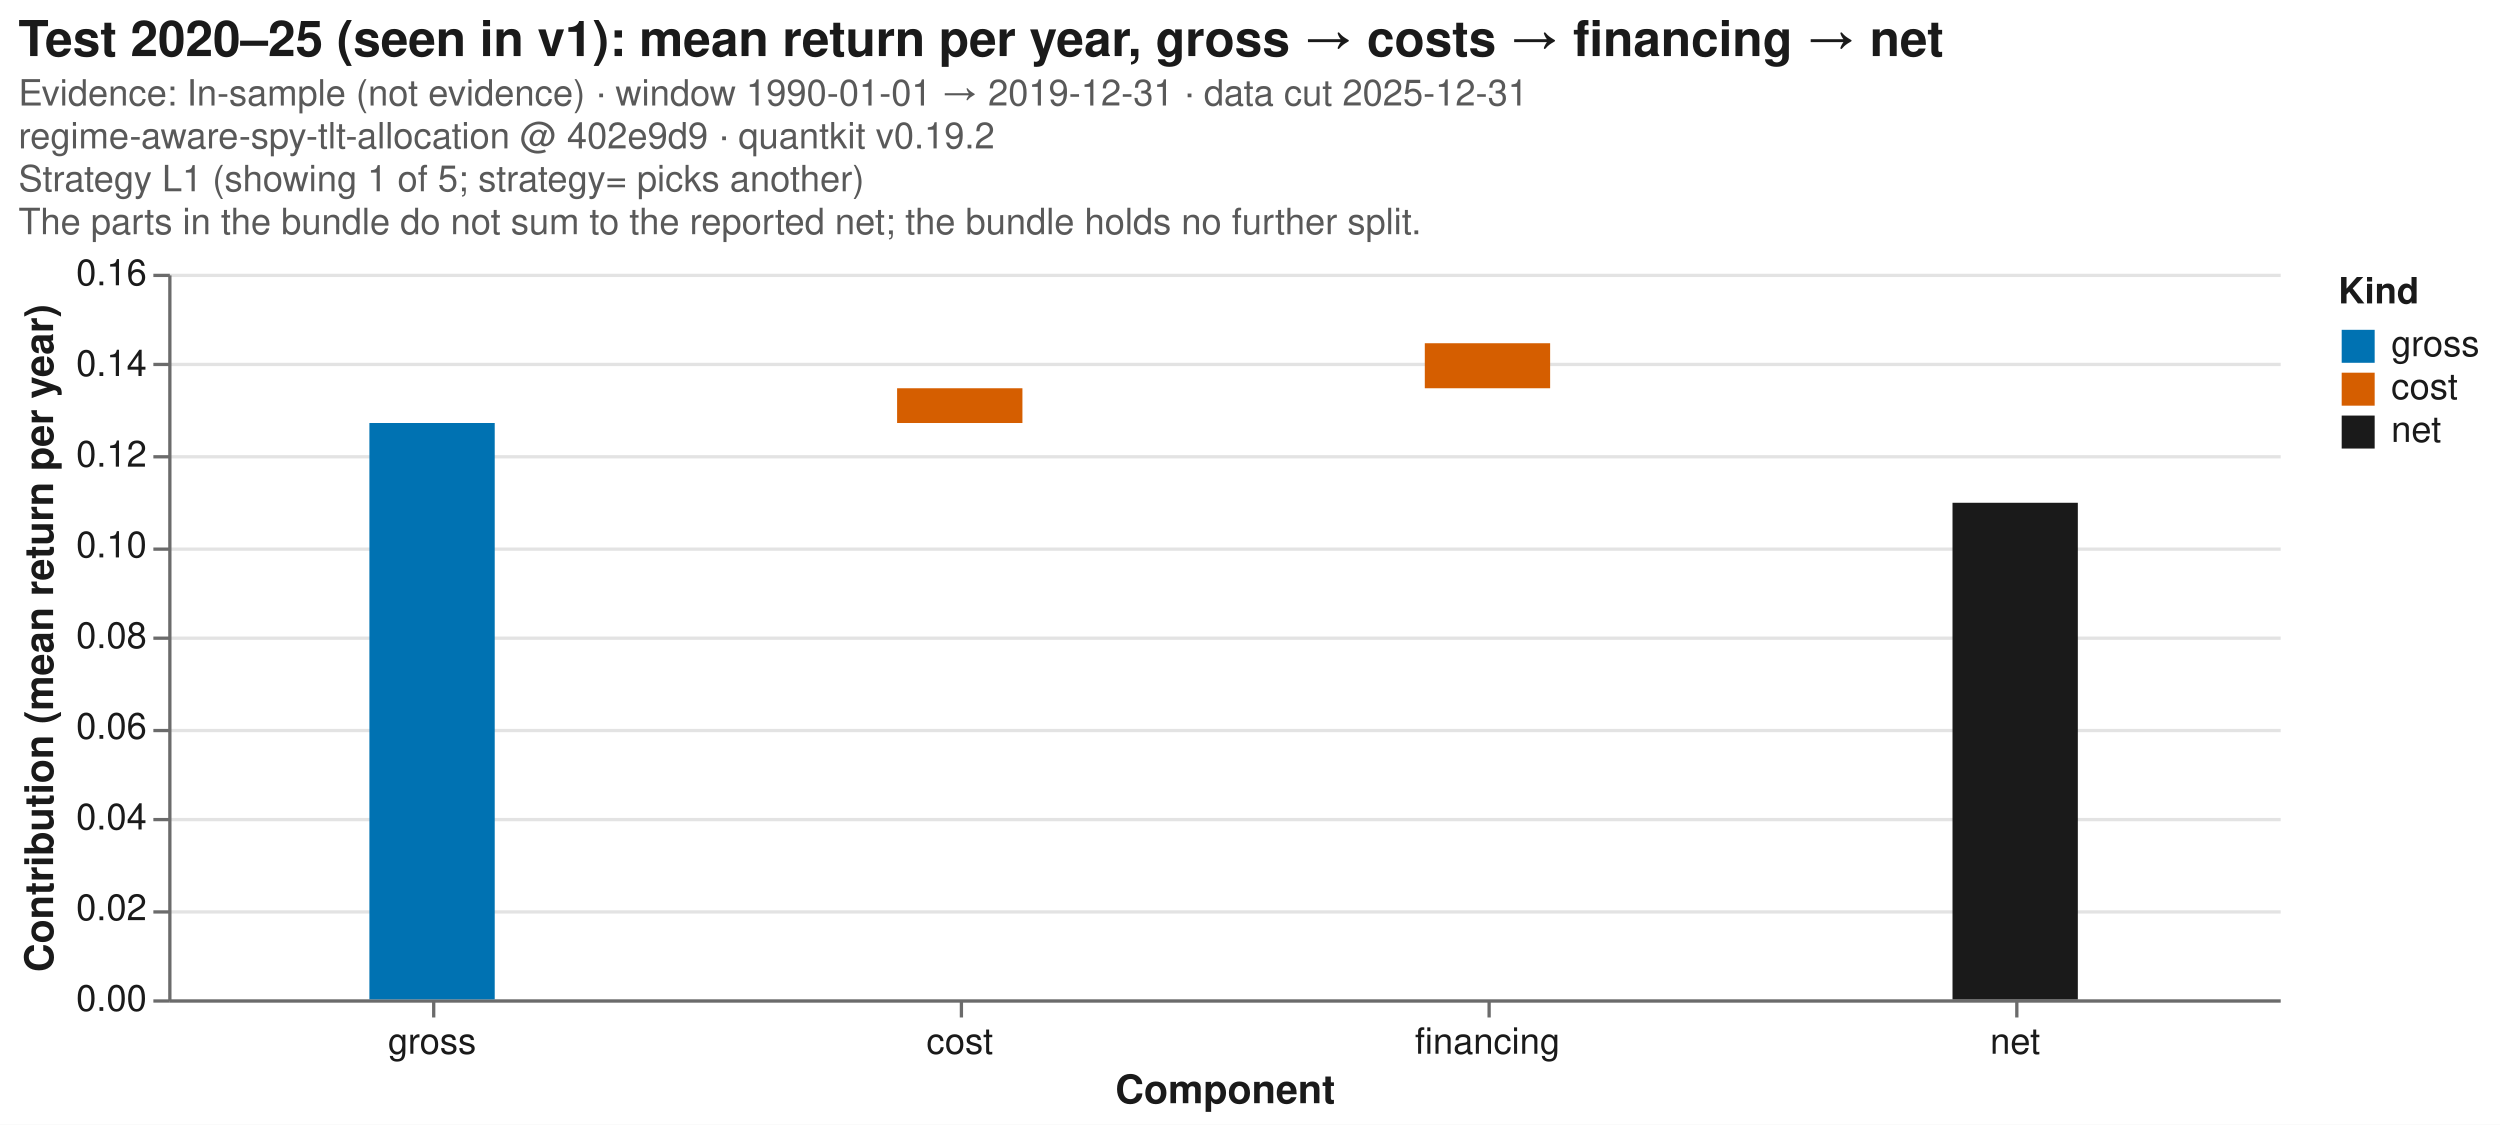
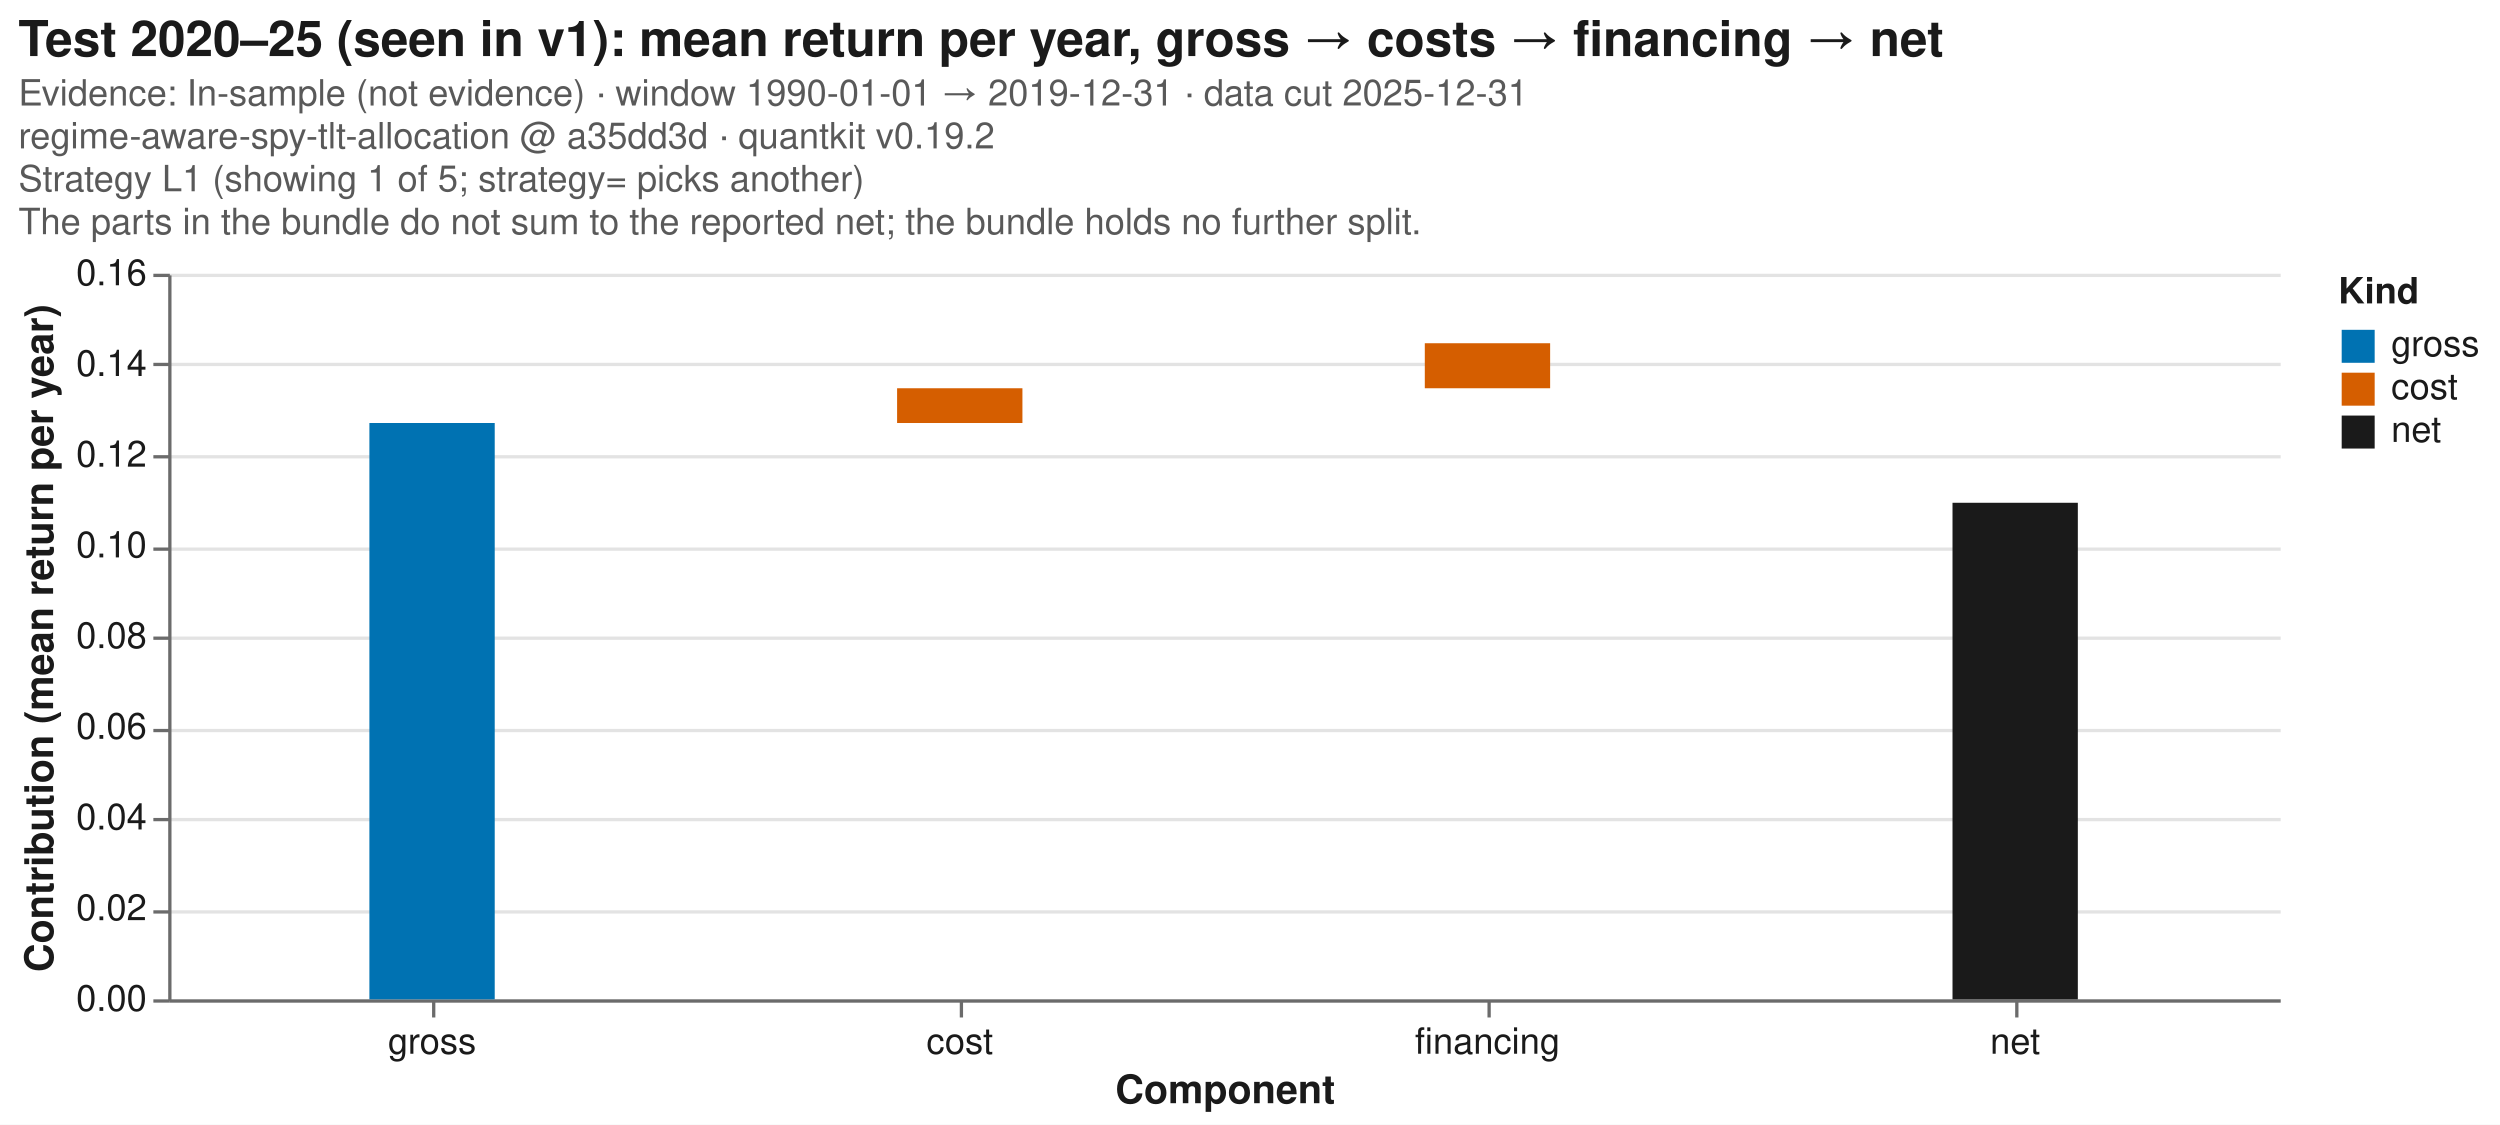
<svg xmlns="http://www.w3.org/2000/svg" version="1.1" class="marks" width="758" height="341" viewBox="0 0 758 341">
  <rect width="758" height="341" fill="#FFFFFF" />
  <g fill="none" stroke-miterlimit="10" transform="translate(51,83)">
    <g class="mark-group role-frame root" role="graphics-object" aria-roledescription="group mark container">
      <g transform="translate(0,0)">
        <path class="background" aria-hidden="true" d="M0,0h640v220h-640Z" />
        <g>
          <g class="mark-group role-axis" aria-hidden="true">
            <g transform="translate(0.5,0.5)">
              <path class="background" aria-hidden="true" d="M0,0h0v0h0Z" pointer-events="none" />
              <g>
                <g class="mark-rule role-axis-grid" pointer-events="none">
                  <line transform="translate(0,220)" x2="640" y2="0" stroke="#E3E3E3" stroke-width="1" opacity="1" />
                  <line transform="translate(0,193)" x2="640" y2="0" stroke="#E3E3E3" stroke-width="1" opacity="1" />
                  <line transform="translate(0,165)" x2="640" y2="0" stroke="#E3E3E3" stroke-width="1" opacity="1" />
                  <line transform="translate(0,138)" x2="640" y2="0" stroke="#E3E3E3" stroke-width="1" opacity="1" />
                  <line transform="translate(0,110)" x2="640" y2="0" stroke="#E3E3E3" stroke-width="1" opacity="1" />
                  <line transform="translate(0,83)" x2="640" y2="0" stroke="#E3E3E3" stroke-width="1" opacity="1" />
                  <line transform="translate(0,55)" x2="640" y2="0" stroke="#E3E3E3" stroke-width="1" opacity="1" />
                  <line transform="translate(0,27)" x2="640" y2="0" stroke="#E3E3E3" stroke-width="1" opacity="1" />
                  <line transform="translate(0,0)" x2="640" y2="0" stroke="#E3E3E3" stroke-width="1" opacity="1" />
                </g>
              </g>
              <path class="foreground" aria-hidden="true" d="" pointer-events="none" display="none" />
            </g>
          </g>
          <g class="mark-group role-axis" role="graphics-symbol" aria-roledescription="axis" aria-label="X-axis titled 'Component' for a discrete scale with 4 values: gross, cost, financing, net">
            <g transform="translate(0.5,220.5)">
              <path class="background" aria-hidden="true" d="M0,0h0v0h0Z" pointer-events="none" />
              <g>
                <g class="mark-rule role-axis-tick" pointer-events="none">
                  <line transform="translate(80,0)" x2="0" y2="5" stroke="#6B6B6B" stroke-width="1" opacity="1" />
                  <line transform="translate(240,0)" x2="0" y2="5" stroke="#6B6B6B" stroke-width="1" opacity="1" />
                  <line transform="translate(400,0)" x2="0" y2="5" stroke="#6B6B6B" stroke-width="1" opacity="1" />
                  <line transform="translate(560,0)" x2="0" y2="5" stroke="#6B6B6B" stroke-width="1" opacity="1" />
                </g>
                <g class="mark-text role-axis-label" pointer-events="none">
                  <text text-anchor="middle" transform="translate(79.5,16)" font-family="Helvetica Neue, Helvetica, Arial, sans-serif" font-size="11px" fill="#1A1A1A" opacity="1">gross</text>
                  <text text-anchor="middle" transform="translate(239.5,16)" font-family="Helvetica Neue, Helvetica, Arial, sans-serif" font-size="11px" fill="#1A1A1A" opacity="1">cost</text>
                  <text text-anchor="middle" transform="translate(399.5,16)" font-family="Helvetica Neue, Helvetica, Arial, sans-serif" font-size="11px" fill="#1A1A1A" opacity="1">financing</text>
                  <text text-anchor="middle" transform="translate(559.5,16)" font-family="Helvetica Neue, Helvetica, Arial, sans-serif" font-size="11px" fill="#1A1A1A" opacity="1">net</text>
                </g>
                <g class="mark-rule role-axis-domain" pointer-events="none">
                  <line transform="translate(0,0)" x2="640" y2="0" stroke="#6B6B6B" stroke-width="1" opacity="1" />
                </g>
                <g class="mark-text role-axis-title" pointer-events="none">
                  <text text-anchor="middle" transform="translate(320,31)" font-family="Helvetica Neue, Helvetica, Arial, sans-serif" font-size="12px" font-weight="bold" fill="#1A1A1A" opacity="1">Component</text>
                </g>
              </g>
              <path class="foreground" aria-hidden="true" d="" pointer-events="none" display="none" />
            </g>
          </g>
          <g class="mark-group role-axis" role="graphics-symbol" aria-roledescription="axis" aria-label="Y-axis titled 'Contribution (mean return per year)' for a linear scale with values from 0.00 to 0.16">
            <g transform="translate(0.5,0.5)">
              <path class="background" aria-hidden="true" d="M0,0h0v0h0Z" pointer-events="none" />
              <g>
                <g class="mark-rule role-axis-tick" pointer-events="none">
                  <line transform="translate(0,220)" x2="-5" y2="0" stroke="#6B6B6B" stroke-width="1" opacity="1" />
                  <line transform="translate(0,193)" x2="-5" y2="0" stroke="#6B6B6B" stroke-width="1" opacity="1" />
                  <line transform="translate(0,165)" x2="-5" y2="0" stroke="#6B6B6B" stroke-width="1" opacity="1" />
                  <line transform="translate(0,138)" x2="-5" y2="0" stroke="#6B6B6B" stroke-width="1" opacity="1" />
                  <line transform="translate(0,110)" x2="-5" y2="0" stroke="#6B6B6B" stroke-width="1" opacity="1" />
                  <line transform="translate(0,83)" x2="-5" y2="0" stroke="#6B6B6B" stroke-width="1" opacity="1" />
                  <line transform="translate(0,55)" x2="-5" y2="0" stroke="#6B6B6B" stroke-width="1" opacity="1" />
                  <line transform="translate(0,27)" x2="-5" y2="0" stroke="#6B6B6B" stroke-width="1" opacity="1" />
                  <line transform="translate(0,0)" x2="-5" y2="0" stroke="#6B6B6B" stroke-width="1" opacity="1" />
                </g>
                <g class="mark-text role-axis-label" pointer-events="none">
                  <text text-anchor="end" transform="translate(-7,223)" font-family="Helvetica Neue, Helvetica, Arial, sans-serif" font-size="11px" fill="#1A1A1A" opacity="1">0.00</text>
                  <text text-anchor="end" transform="translate(-7,195.5)" font-family="Helvetica Neue, Helvetica, Arial, sans-serif" font-size="11px" fill="#1A1A1A" opacity="1">0.02</text>
                  <text text-anchor="end" transform="translate(-7,168)" font-family="Helvetica Neue, Helvetica, Arial, sans-serif" font-size="11px" fill="#1A1A1A" opacity="1">0.04</text>
                  <text text-anchor="end" transform="translate(-7,140.5)" font-family="Helvetica Neue, Helvetica, Arial, sans-serif" font-size="11px" fill="#1A1A1A" opacity="1">0.06</text>
                  <text text-anchor="end" transform="translate(-7,113)" font-family="Helvetica Neue, Helvetica, Arial, sans-serif" font-size="11px" fill="#1A1A1A" opacity="1">0.08</text>
                  <text text-anchor="end" transform="translate(-7,85.5)" font-family="Helvetica Neue, Helvetica, Arial, sans-serif" font-size="11px" fill="#1A1A1A" opacity="1">0.10</text>
                  <text text-anchor="end" transform="translate(-7,58)" font-family="Helvetica Neue, Helvetica, Arial, sans-serif" font-size="11px" fill="#1A1A1A" opacity="1">0.12</text>
                  <text text-anchor="end" transform="translate(-7,30.5)" font-family="Helvetica Neue, Helvetica, Arial, sans-serif" font-size="11px" fill="#1A1A1A" opacity="1">0.14</text>
                  <text text-anchor="end" transform="translate(-7,3)" font-family="Helvetica Neue, Helvetica, Arial, sans-serif" font-size="11px" fill="#1A1A1A" opacity="1">0.16</text>
                </g>
                <g class="mark-rule role-axis-domain" pointer-events="none">
                  <line transform="translate(0,220)" x2="0" y2="-220" stroke="#6B6B6B" stroke-width="1" opacity="1" />
                </g>
                <g class="mark-text role-axis-title" pointer-events="none">
                  <text text-anchor="middle" transform="translate(-32.406,110) rotate(-90) translate(0,-3)" font-family="Helvetica Neue, Helvetica, Arial, sans-serif" font-size="12px" font-weight="bold" fill="#1A1A1A" opacity="1">Contribution (mean return per year)</text>
                </g>
              </g>
              <path class="foreground" aria-hidden="true" d="" pointer-events="none" display="none" />
            </g>
          </g>
          <g class="mark-rect role-mark marks" role="graphics-object" aria-roledescription="rect mark container">
            <path aria-label="Component: gross; Contribution (mean return per year): 0; Kind: gross; part: gross; value: 0.1271" role="graphics-symbol" aria-roledescription="bar" d="M61,45.255h38v174.745h-38Z" fill="#0072B2" />
            <path aria-label="Component: cost; Contribution (mean return per year): 0.127087032981; Kind: cost; part: cost; value: −0.007663" role="graphics-symbol" aria-roledescription="bar" d="M221,34.719h38v10.537h-38Z" fill="#D55E00" />
            <path aria-label="Component: financing; Contribution (mean return per year): 0.134749948051; Kind: cost; part: financing; value: −0.009927" role="graphics-symbol" aria-roledescription="bar" d="M381,21.07h38v13.649h-38Z" fill="#D55E00" />
            <path aria-label="Component: net; Contribution (mean return per year): 0; Kind: net; part: net; value: 0.1095" role="graphics-symbol" aria-roledescription="bar" d="M541,69.441h38v150.559h-38Z" fill="#1A1A1A" />
          </g>
          <g class="mark-group role-legend" role="graphics-symbol" aria-roledescription="legend" aria-label="Symbol legend titled 'Kind' for fill color with 3 values: gross, cost, net">
            <g transform="translate(658,0)">
              <path class="background" aria-hidden="true" d="M0,0h44v53h-44Z" pointer-events="none" />
              <g>
                <g class="mark-group role-legend-entry">
                  <g transform="translate(0,16)">
                    <path class="background" aria-hidden="true" d="M0,0h0v0h0Z" pointer-events="none" />
                    <g>
                      <g class="mark-group role-scope" role="graphics-object" aria-roledescription="group mark container">
                        <g transform="translate(0,0)">
                          <path class="background" aria-hidden="true" d="M0,0h43.093v11h-43.093Z" pointer-events="none" opacity="1" />
                          <g>
                            <g class="mark-symbol role-legend-symbol" pointer-events="none">
                              <path transform="translate(6,6)" d="M-5,-5h10v10h-10Z" fill="#0072B2" stroke-width="1.5" opacity="1" />
                            </g>
                            <g class="mark-text role-legend-label" pointer-events="none">
                              <text text-anchor="start" transform="translate(16,9)" font-family="Helvetica Neue, Helvetica, Arial, sans-serif" font-size="11px" fill="#1A1A1A" opacity="1">gross</text>
                            </g>
                          </g>
                          <path class="foreground" aria-hidden="true" d="" pointer-events="none" display="none" />
                        </g>
                        <g transform="translate(0,13)">
                          <path class="background" aria-hidden="true" d="M0,0h43.093v11h-43.093Z" pointer-events="none" opacity="1" />
                          <g>
                            <g class="mark-symbol role-legend-symbol" pointer-events="none">
                              <path transform="translate(6,6)" d="M-5,-5h10v10h-10Z" fill="#D55E00" stroke-width="1.5" opacity="1" />
                            </g>
                            <g class="mark-text role-legend-label" pointer-events="none">
                              <text text-anchor="start" transform="translate(16,9)" font-family="Helvetica Neue, Helvetica, Arial, sans-serif" font-size="11px" fill="#1A1A1A" opacity="1">cost</text>
                            </g>
                          </g>
                          <path class="foreground" aria-hidden="true" d="" pointer-events="none" display="none" />
                        </g>
                        <g transform="translate(0,26)">
                          <path class="background" aria-hidden="true" d="M0,0h43.093v11h-43.093Z" pointer-events="none" opacity="1" />
                          <g>
                            <g class="mark-symbol role-legend-symbol" pointer-events="none">
                              <path transform="translate(6,6)" d="M-5,-5h10v10h-10Z" fill="#1A1A1A" stroke-width="1.5" opacity="1" />
                            </g>
                            <g class="mark-text role-legend-label" pointer-events="none">
                              <text text-anchor="start" transform="translate(16,9)" font-family="Helvetica Neue, Helvetica, Arial, sans-serif" font-size="11px" fill="#1A1A1A" opacity="1">net</text>
                            </g>
                          </g>
                          <path class="foreground" aria-hidden="true" d="" pointer-events="none" display="none" />
                        </g>
                      </g>
                    </g>
                    <path class="foreground" aria-hidden="true" d="" pointer-events="none" display="none" />
                  </g>
                </g>
                <g class="mark-text role-legend-title" pointer-events="none">
                  <text text-anchor="start" transform="translate(0,9)" font-family="Helvetica Neue, Helvetica, Arial, sans-serif" font-size="11px" font-weight="bold" fill="#1A1A1A" opacity="1">Kind</text>
                </g>
              </g>
              <path class="foreground" aria-hidden="true" d="" pointer-events="none" display="none" />
            </g>
          </g>
          <g class="mark-group role-title">
            <g transform="translate(-45.406,-78)">
              <path class="background" aria-hidden="true" d="M0,0h0v0h0Z" pointer-events="none" />
              <g>
                <g class="mark-text role-title-text" role="graphics-symbol" aria-roledescription="title" aria-label="Title text 'Test 2020–25 (seen in v1): mean return per year, gross → costs → financing → net'" pointer-events="none">
                  <text text-anchor="start" transform="translate(0,12)" font-family="Helvetica Neue, Helvetica, Arial, sans-serif" font-size="15px" font-weight="bold" fill="#1A1A1A" opacity="1">Test 2020–25 (seen in v1): mean return per year, gross → costs → financing → net</text>
                </g>
-                 <g class="mark-text role-title-subtitle" role="graphics-symbol" aria-roledescription="subtitle" aria-label="Subtitle text 'Evidence: In-sample (not evidence) · window 1990-01-01 → 2019-12-31 · data cut 2025-12-31 regime-aware-spy-tlt-allocation @ 402e9d9 · quantkit v0.19.2 Strategy L1 (showing 1 of 5; strategy= picks another) The parts in the bundle do not sum to the reported net; the bundle holds no further split.'" pointer-events="none">
+                 <g class="mark-text role-title-subtitle" role="graphics-symbol" aria-roledescription="subtitle" aria-label="Subtitle text 'Evidence: In-sample (not evidence) · window 1990-01-01 → 2019-12-31 · data cut 2025-12-31 regime-aware-spy-tlt-allocation @ a35dd3d · quantkit v0.19.2 Strategy L1 (showing 1 of 5; strategy= picks another) The parts in the bundle do not sum to the reported net; the bundle holds no further split.'" pointer-events="none">
                  <text text-anchor="start" transform="translate(0,27)" font-family="Helvetica Neue, Helvetica, Arial, sans-serif" font-size="11px" fill="#595959" opacity="1">
                    <tspan>Evidence: In-sample (not evidence) · window 1990-01-01 → 2019-12-31 · data cut 2025-12-31</tspan>
-                     <tspan x="0" dy="13">regime-aware-spy-tlt-allocation @ 402e9d9 · quantkit v0.19.2</tspan>
+                     <tspan x="0" dy="13">regime-aware-spy-tlt-allocation @ a35dd3d · quantkit v0.19.2</tspan>
                    <tspan x="0" dy="13">Strategy L1 (showing 1 of 5; strategy= picks another)</tspan>
                    <tspan x="0" dy="13">The parts in the bundle do not sum to the reported net; the bundle holds no further split.</tspan>
                  </text>
                </g>
              </g>
              <path class="foreground" aria-hidden="true" d="" pointer-events="none" display="none" />
            </g>
          </g>
        </g>
        <path class="foreground" aria-hidden="true" d="" display="none" />
      </g>
    </g>
  </g>
</svg>
